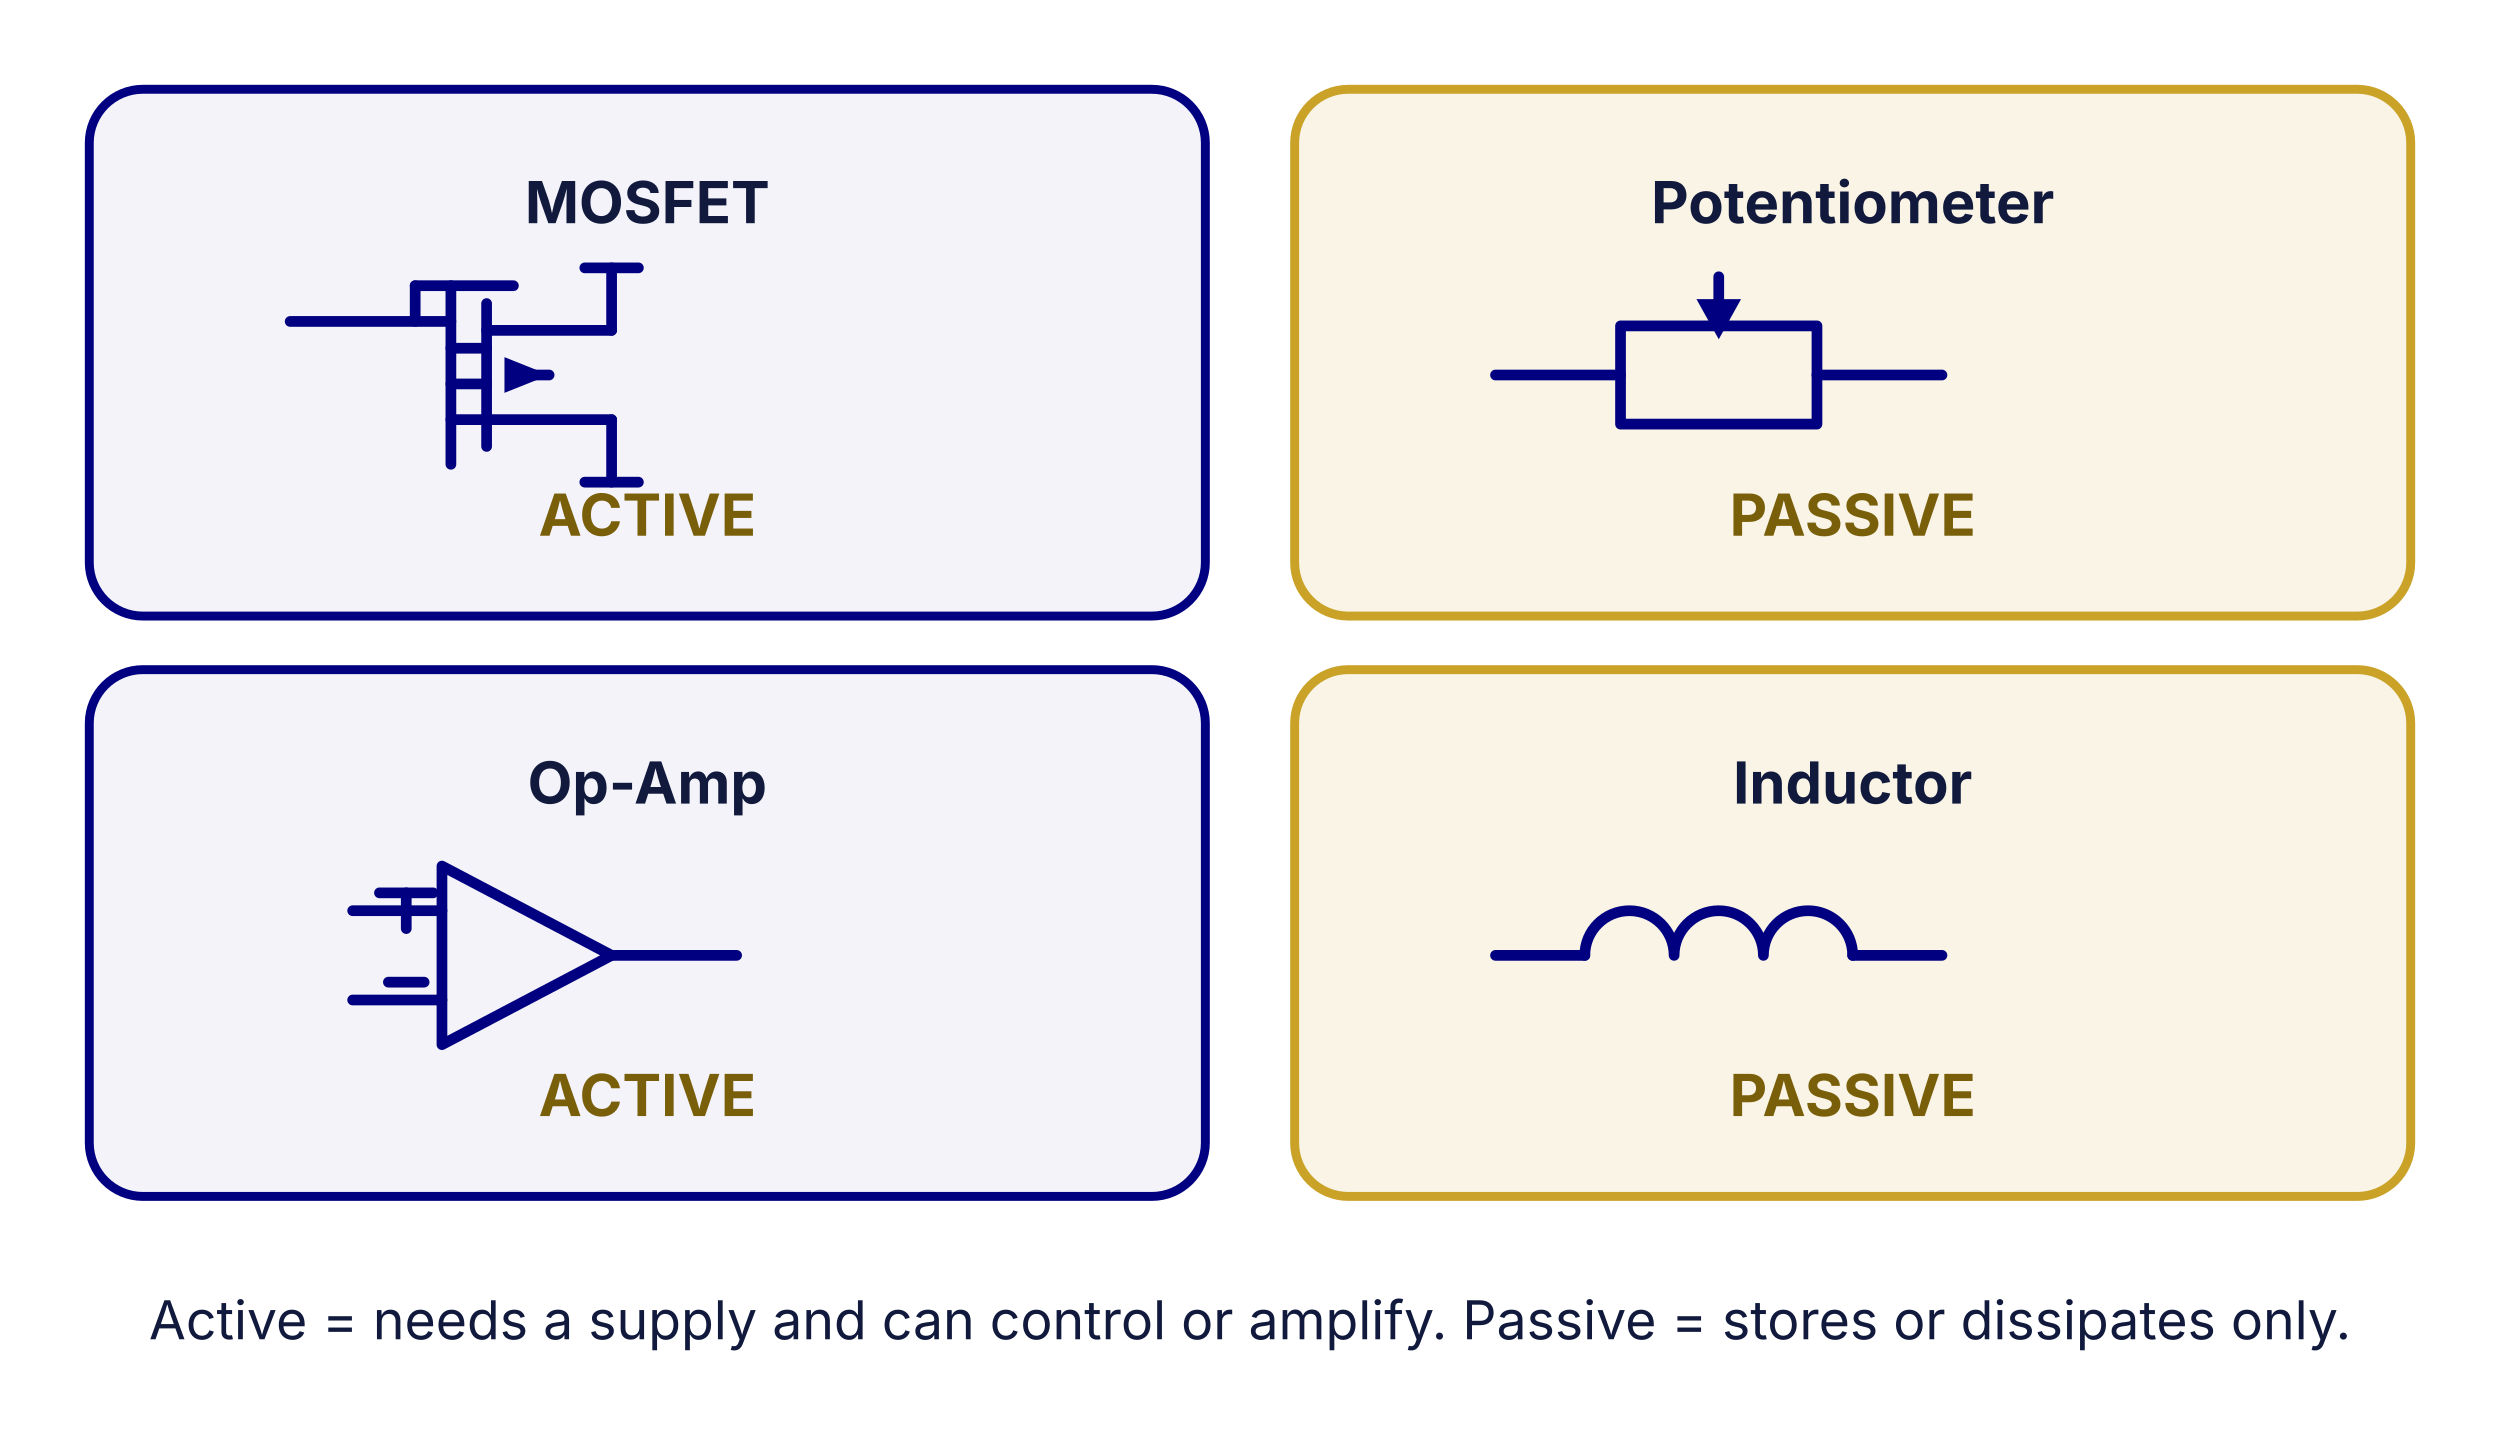
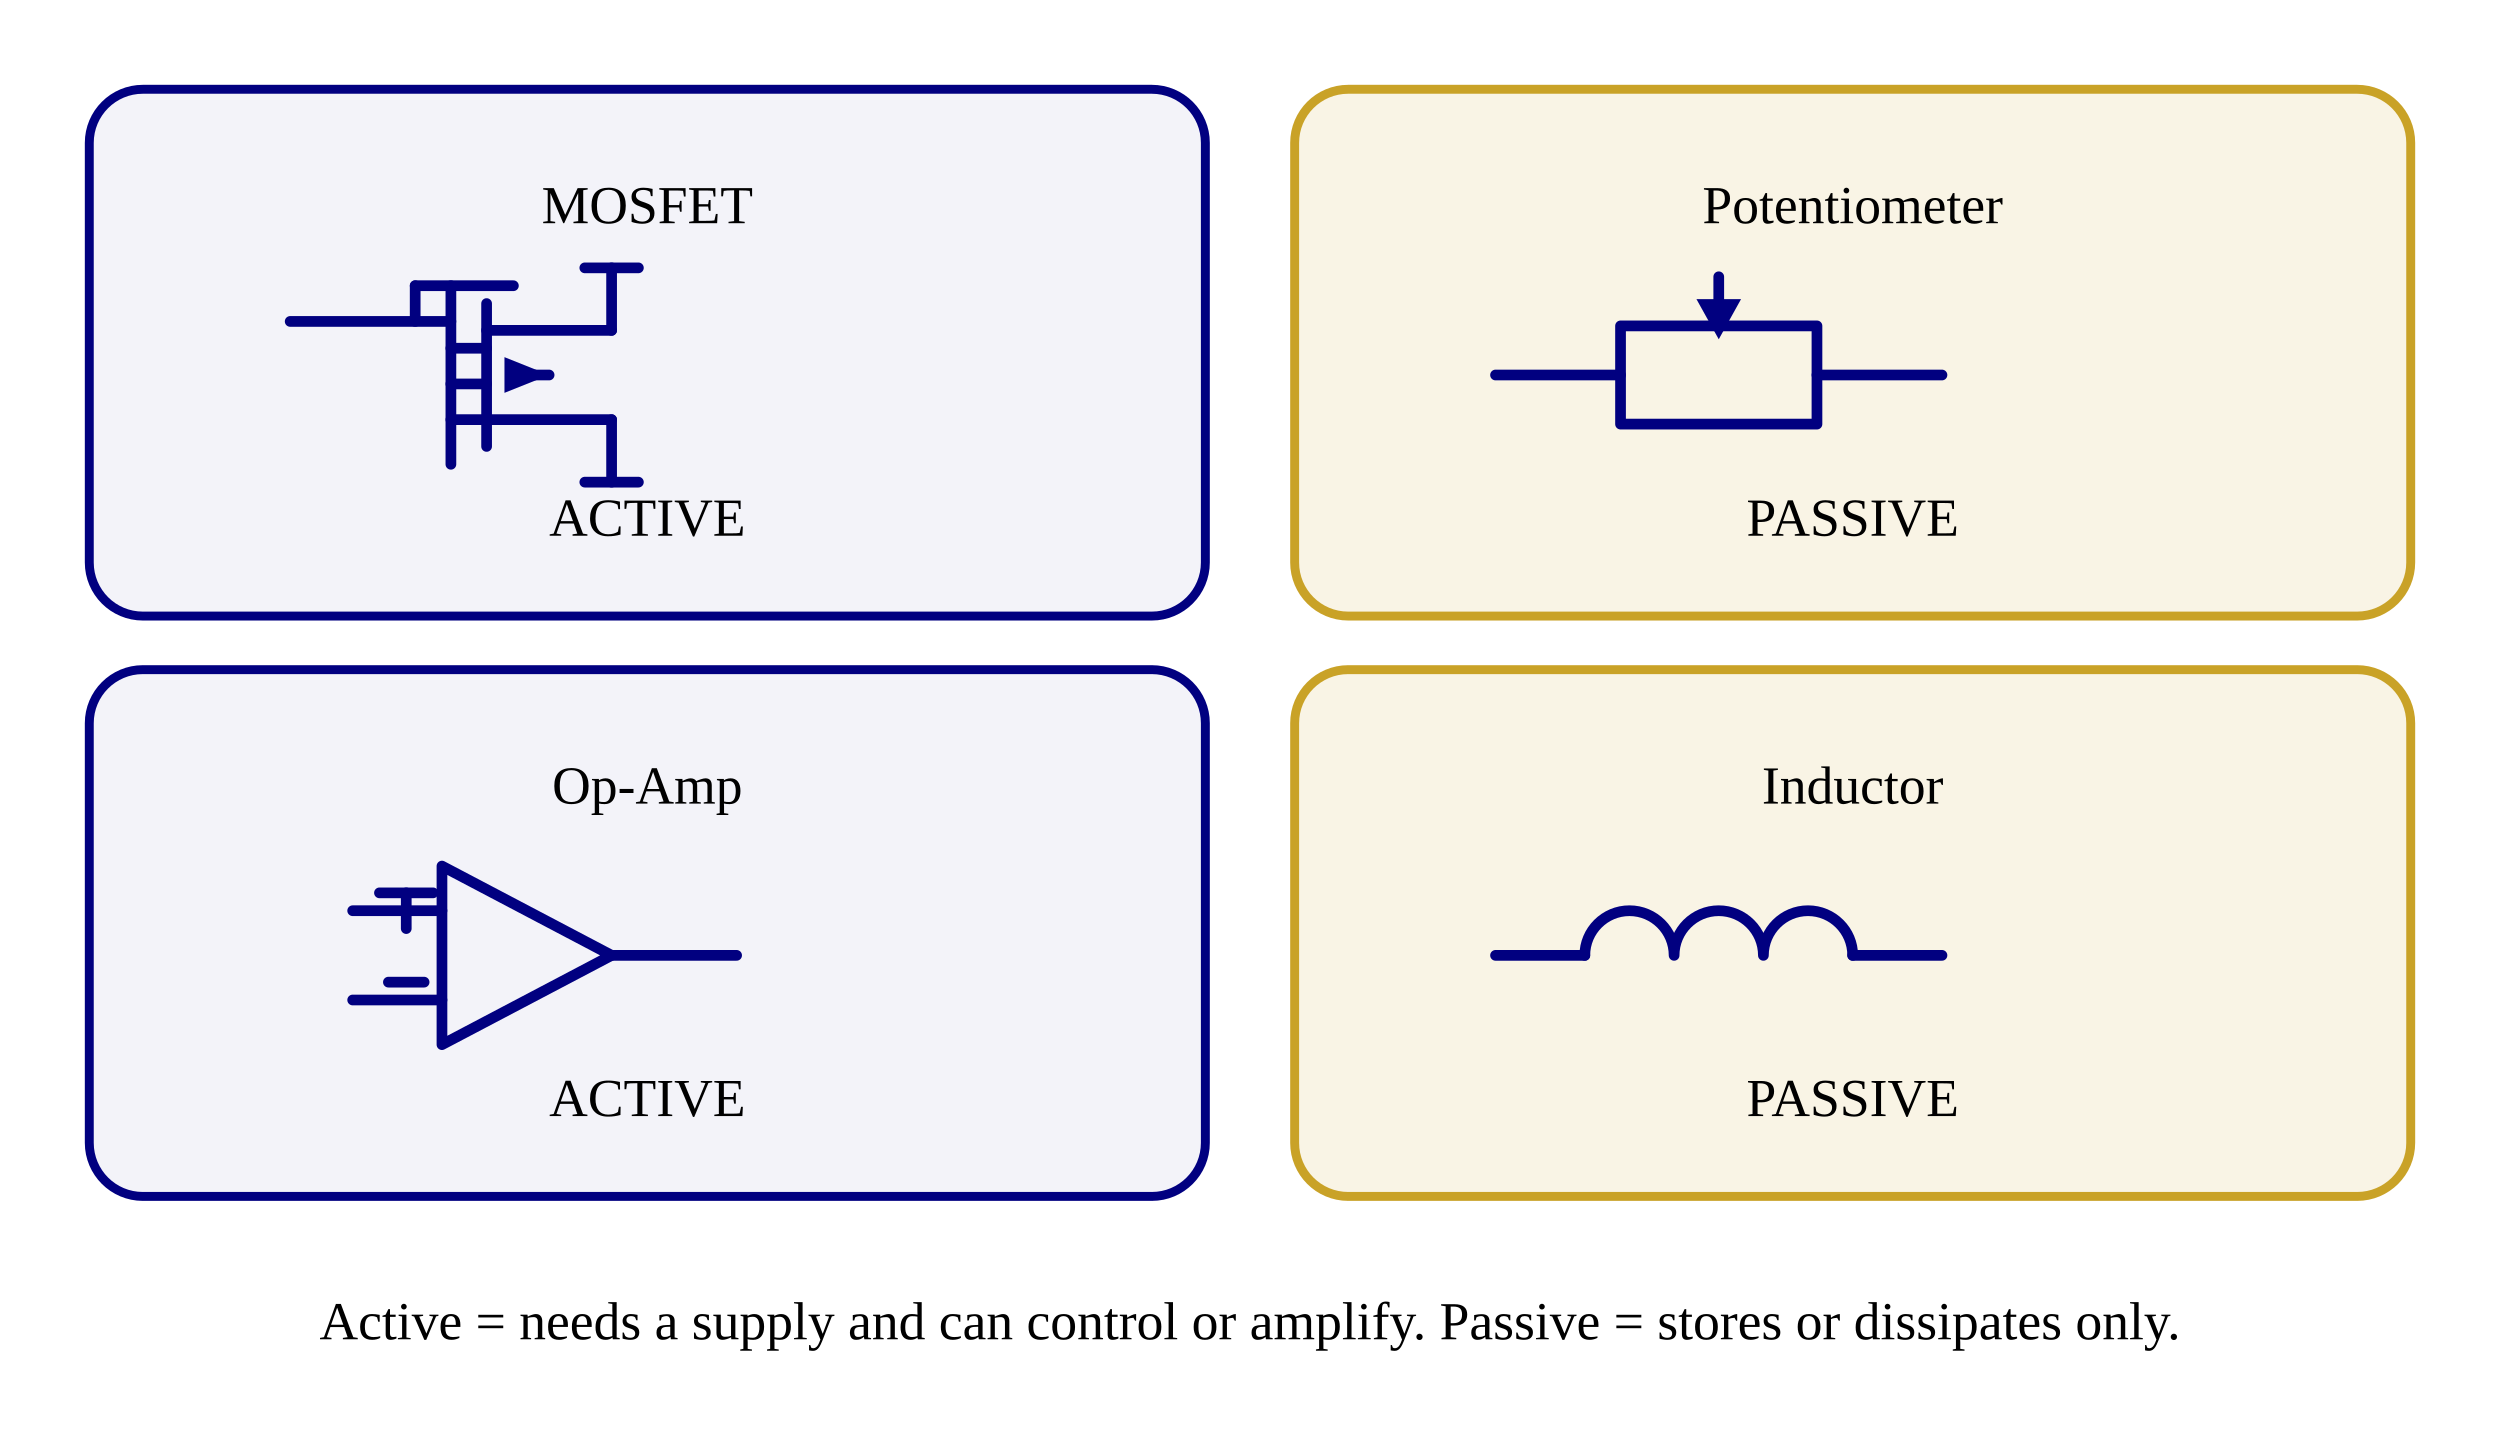
- <svg xmlns="http://www.w3.org/2000/svg" class="diagram-svg" width="560" height="320" viewBox="0 0 560 320" preserveAspectRatio="xMidYMid meet" role="img" aria-label="Classification grid: MOSFET and op-amp are active, potentiometer and inductor are passive">
-   <style>
-  text{font-family:Inter,Arial,Helvetica,sans-serif;fill:#111a3d}
-  .gl{stroke:#c3cad9;stroke-width:1}.ax{stroke:#7d89a8;stroke-width:1.3}
-  .ac{fill:none;stroke:#B08A1B;stroke-width:2.2}
-  .t11{font-size:11px}.t12{font-size:12px}.t13{font-size:13px}.t15{font-size:15px}
-  .tb{font-size:13px;font-weight:700}.tg{font-size:13px;font-weight:700;fill:#7a5f0a}
-  .l{fill:none;stroke:#010080;stroke-width:2.4;stroke-linecap:round;stroke-linejoin:round}
-  .w{fill:none;stroke:#010080;stroke-width:2.8;stroke-linejoin:round;stroke-linecap:round}
-  .w2{fill:none;stroke:#a52a2a;stroke-width:2.6;stroke-linejoin:round;stroke-linecap:round}
-  .dm{fill:none;stroke:#010080;stroke-width:1.5;stroke-dasharray:5 4}
-  .dg{fill:none;stroke:#1e7a45;stroke-width:1.5;stroke-dasharray:6 4}
- </style>
+ <svg xmlns="http://www.w3.org/2000/svg" class="diagram-svg" viewBox="0 0 560 320" preserveAspectRatio="xMidYMid meet" role="img">
  <rect x="20" y="20" width="250" height="118" rx="12" fill="rgba(1,0,128,0.05)" stroke="#010080" stroke-width="2" />
  <g transform="translate(65,54) scale(1)">
    <g fill="none" stroke="#010080" stroke-width="2.4" stroke-linecap="round" stroke-linejoin="round">
      <path d="M0,18 H36" />
      <path d="M28,18 V10" />
      <path d="M28,10 H50" />
      <path d="M36,10 V50" />
      <path d="M44,14 V46" />
      <path d="M36,24 H44" />
      <path d="M36,32 H44" />
      <path d="M36,40 H44" />
      <path d="M44,20 H72" />
      <path d="M72,20 V6" />
      <path d="M66,6 H78" />
      <path d="M44,40 H72" />
      <path d="M72,40 V54" />
      <path d="M66,54 H78" />
      <path d="M50,30 L58,30" />
      <polygon points="58,30 48,26 48,34" fill="#010080" stroke="none" />
    </g>
  </g>
  <text class="tb" x="145" y="50" text-anchor="middle">MOSFET</text>
  <text class="tg" x="145" y="120" text-anchor="middle">ACTIVE</text>
  <rect x="290" y="20" width="250" height="118" rx="12" fill="rgba(201,162,39,0.12)" stroke="#C9A227" stroke-width="2" />
  <g transform="translate(335,54) scale(1)">
    <g fill="none" stroke="#010080" stroke-width="2.4" stroke-linecap="round" stroke-linejoin="round">
      <path d="M0,30 H28" />
      <rect x="28" y="19" width="44" height="22" />
      <path d="M72,30 H100" />
      <path d="M50,8 V19" />
      <polygon points="50,22 45,13 55,13" fill="#010080" stroke="none" />
    </g>
  </g>
  <text class="tb" x="415" y="50" text-anchor="middle">Potentiometer</text>
  <text class="tg" x="415" y="120" text-anchor="middle">PASSIVE</text>
  <rect x="20" y="150" width="250" height="118" rx="12" fill="rgba(1,0,128,0.05)" stroke="#010080" stroke-width="2" />
  <g transform="translate(65,184) scale(1)">
    <g fill="none" stroke="#010080" stroke-width="2.4" stroke-linecap="round" stroke-linejoin="round">
      <polygon points="34,10 34,50 72,30" fill="none" stroke="none" />
      <polygon points="34,10 34,50 72,30" fill="none" stroke="#010080" />
      <path d="M14,20 H34" />
      <path d="M14,40 H34" />
      <path d="M72,30 H100" />
      <path d="M26,16 V24" />
      <path d="M20,16 H32" />
      <path d="M22,36 H30" />
    </g>
  </g>
  <text class="tb" x="145" y="180" text-anchor="middle">Op-Amp</text>
  <text class="tg" x="145" y="250" text-anchor="middle">ACTIVE</text>
  <rect x="290" y="150" width="250" height="118" rx="12" fill="rgba(201,162,39,0.12)" stroke="#C9A227" stroke-width="2" />
  <g transform="translate(335,184) scale(1)">
    <g fill="none" stroke="#010080" stroke-width="2.4" stroke-linecap="round" stroke-linejoin="round">
      <path d="M0,30 H20" />
      <path d="M20,30 a10,10 0 0 1 20,0 a10,10 0 0 1 20,0 a10,10 0 0 1 20,0" />
      <path d="M80,30 H100" />
    </g>
  </g>
  <text class="tb" x="415" y="180" text-anchor="middle">Inductor</text>
  <text class="tg" x="415" y="250" text-anchor="middle">PASSIVE</text>
  <text class="t12" x="280" y="300" text-anchor="middle">Active = needs a supply and can control or amplify. Passive = stores or dissipates only.</text>
</svg>
